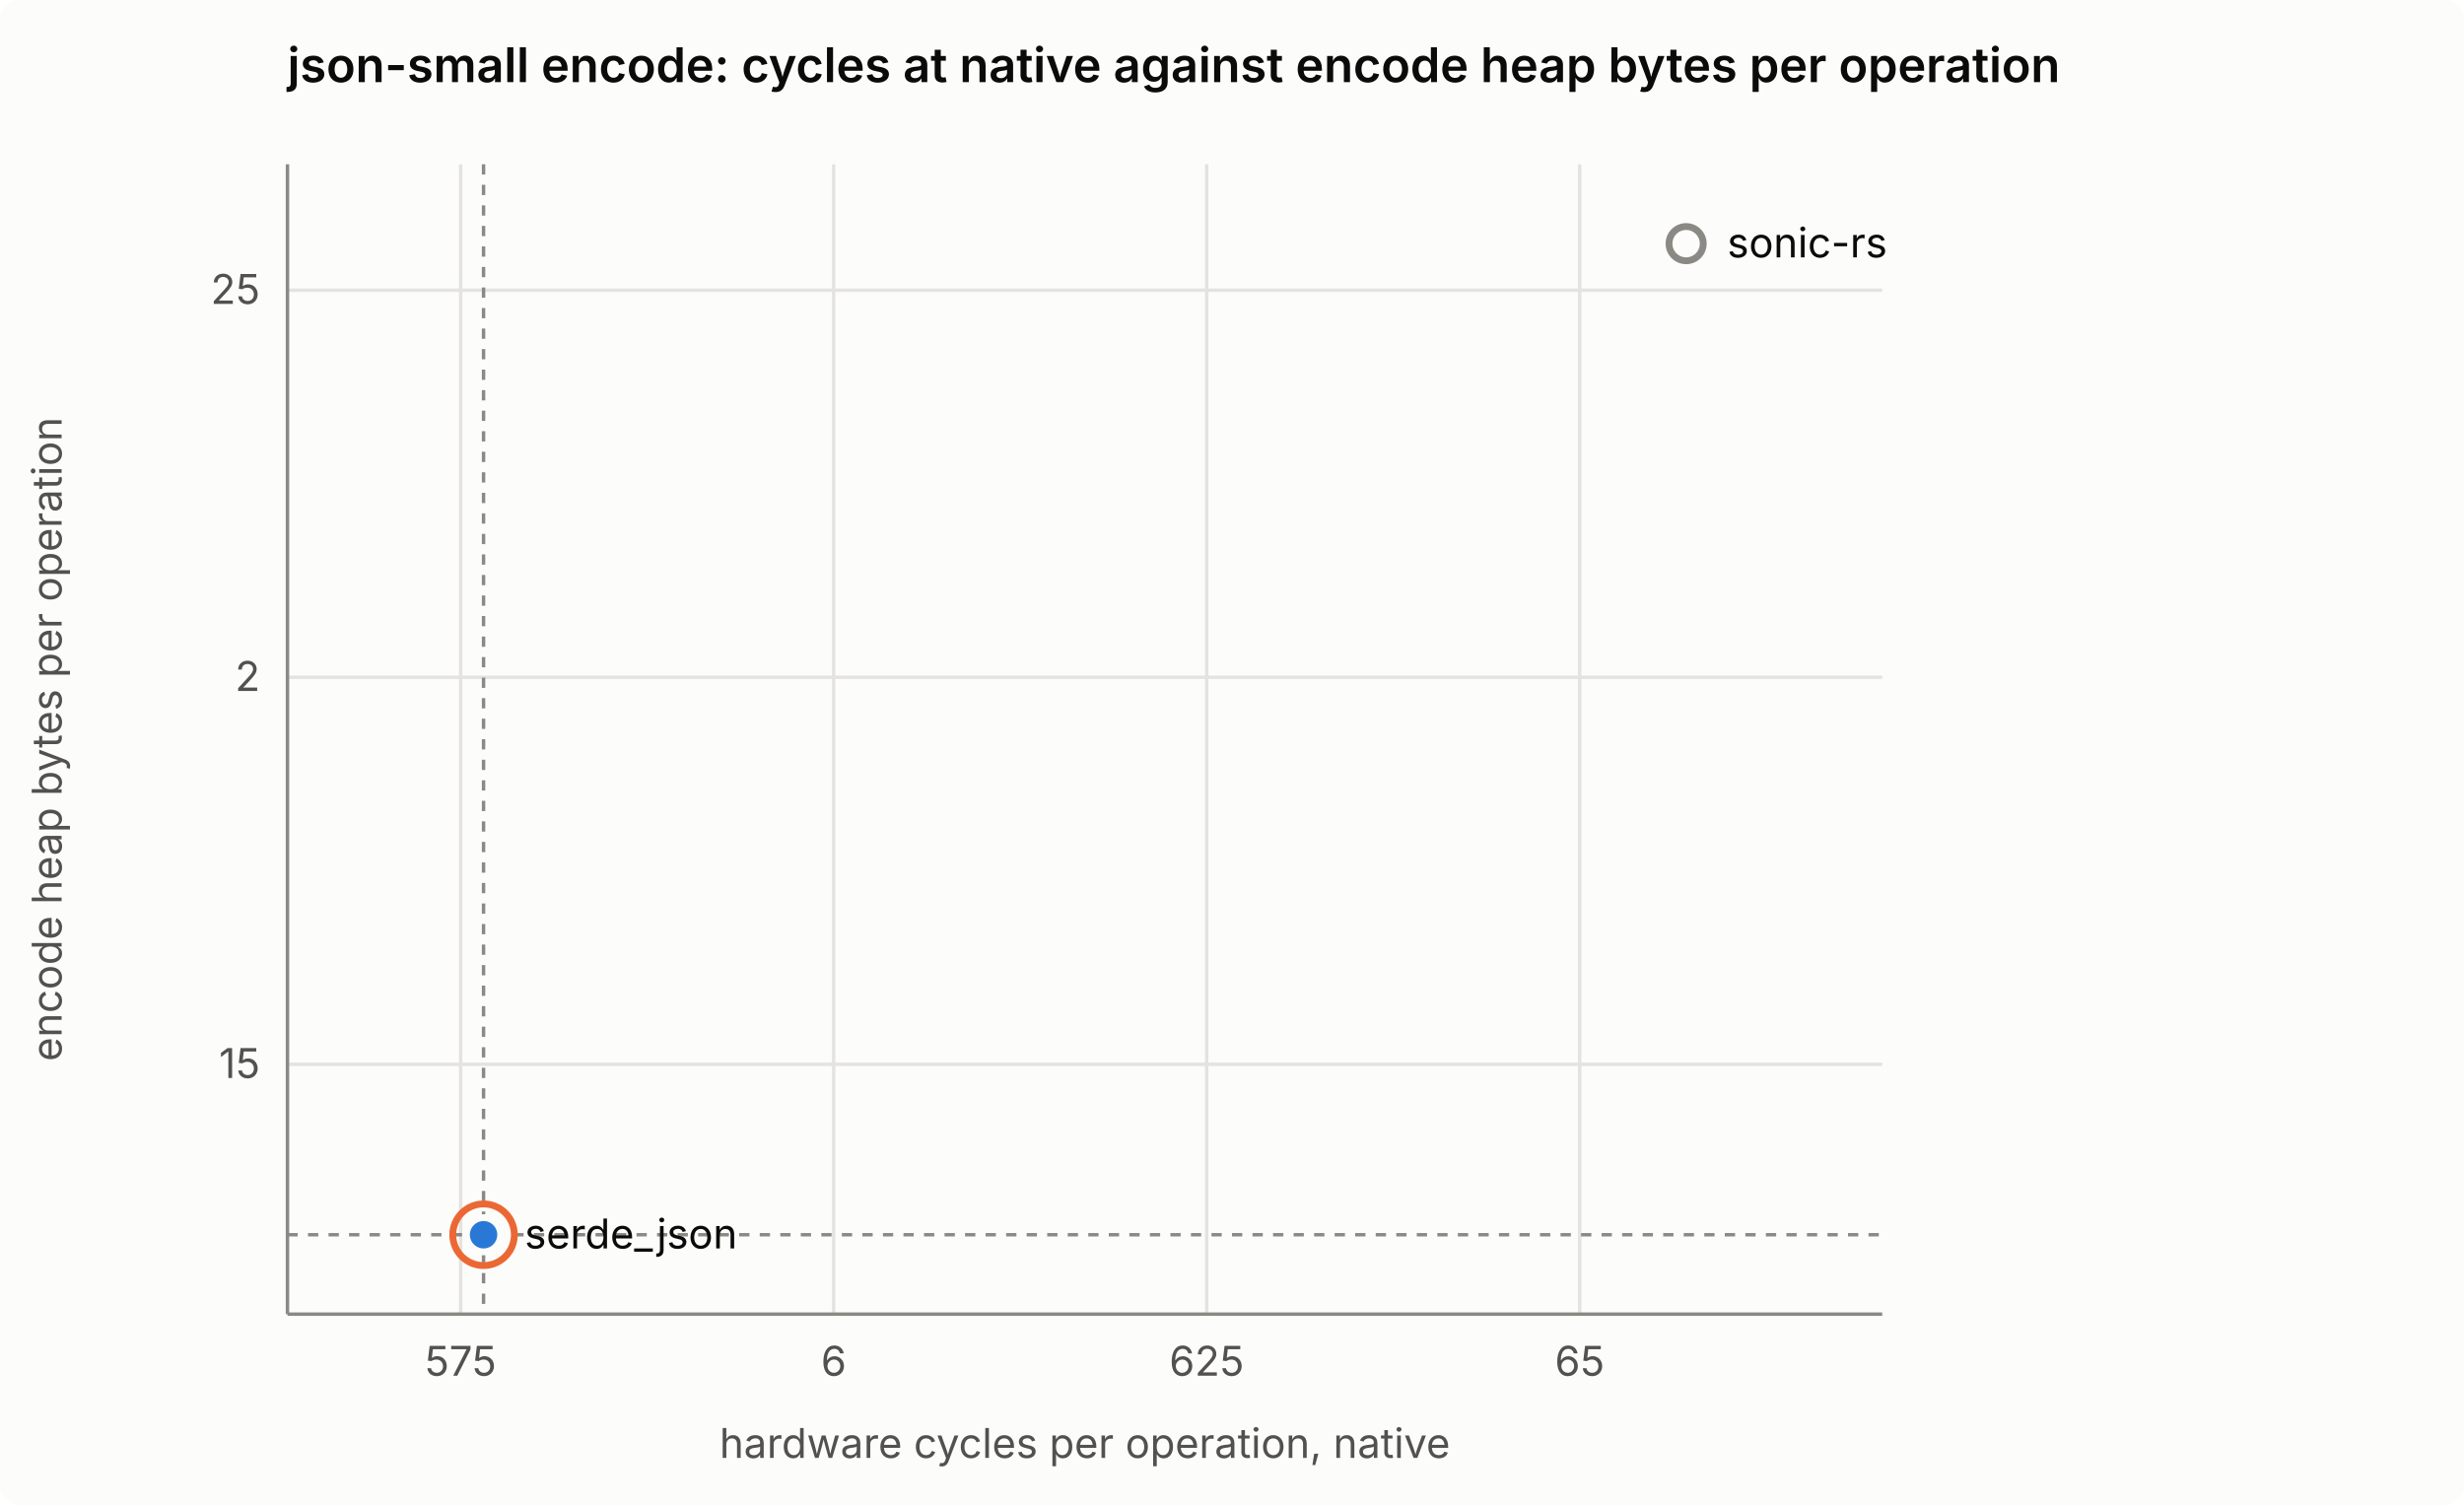
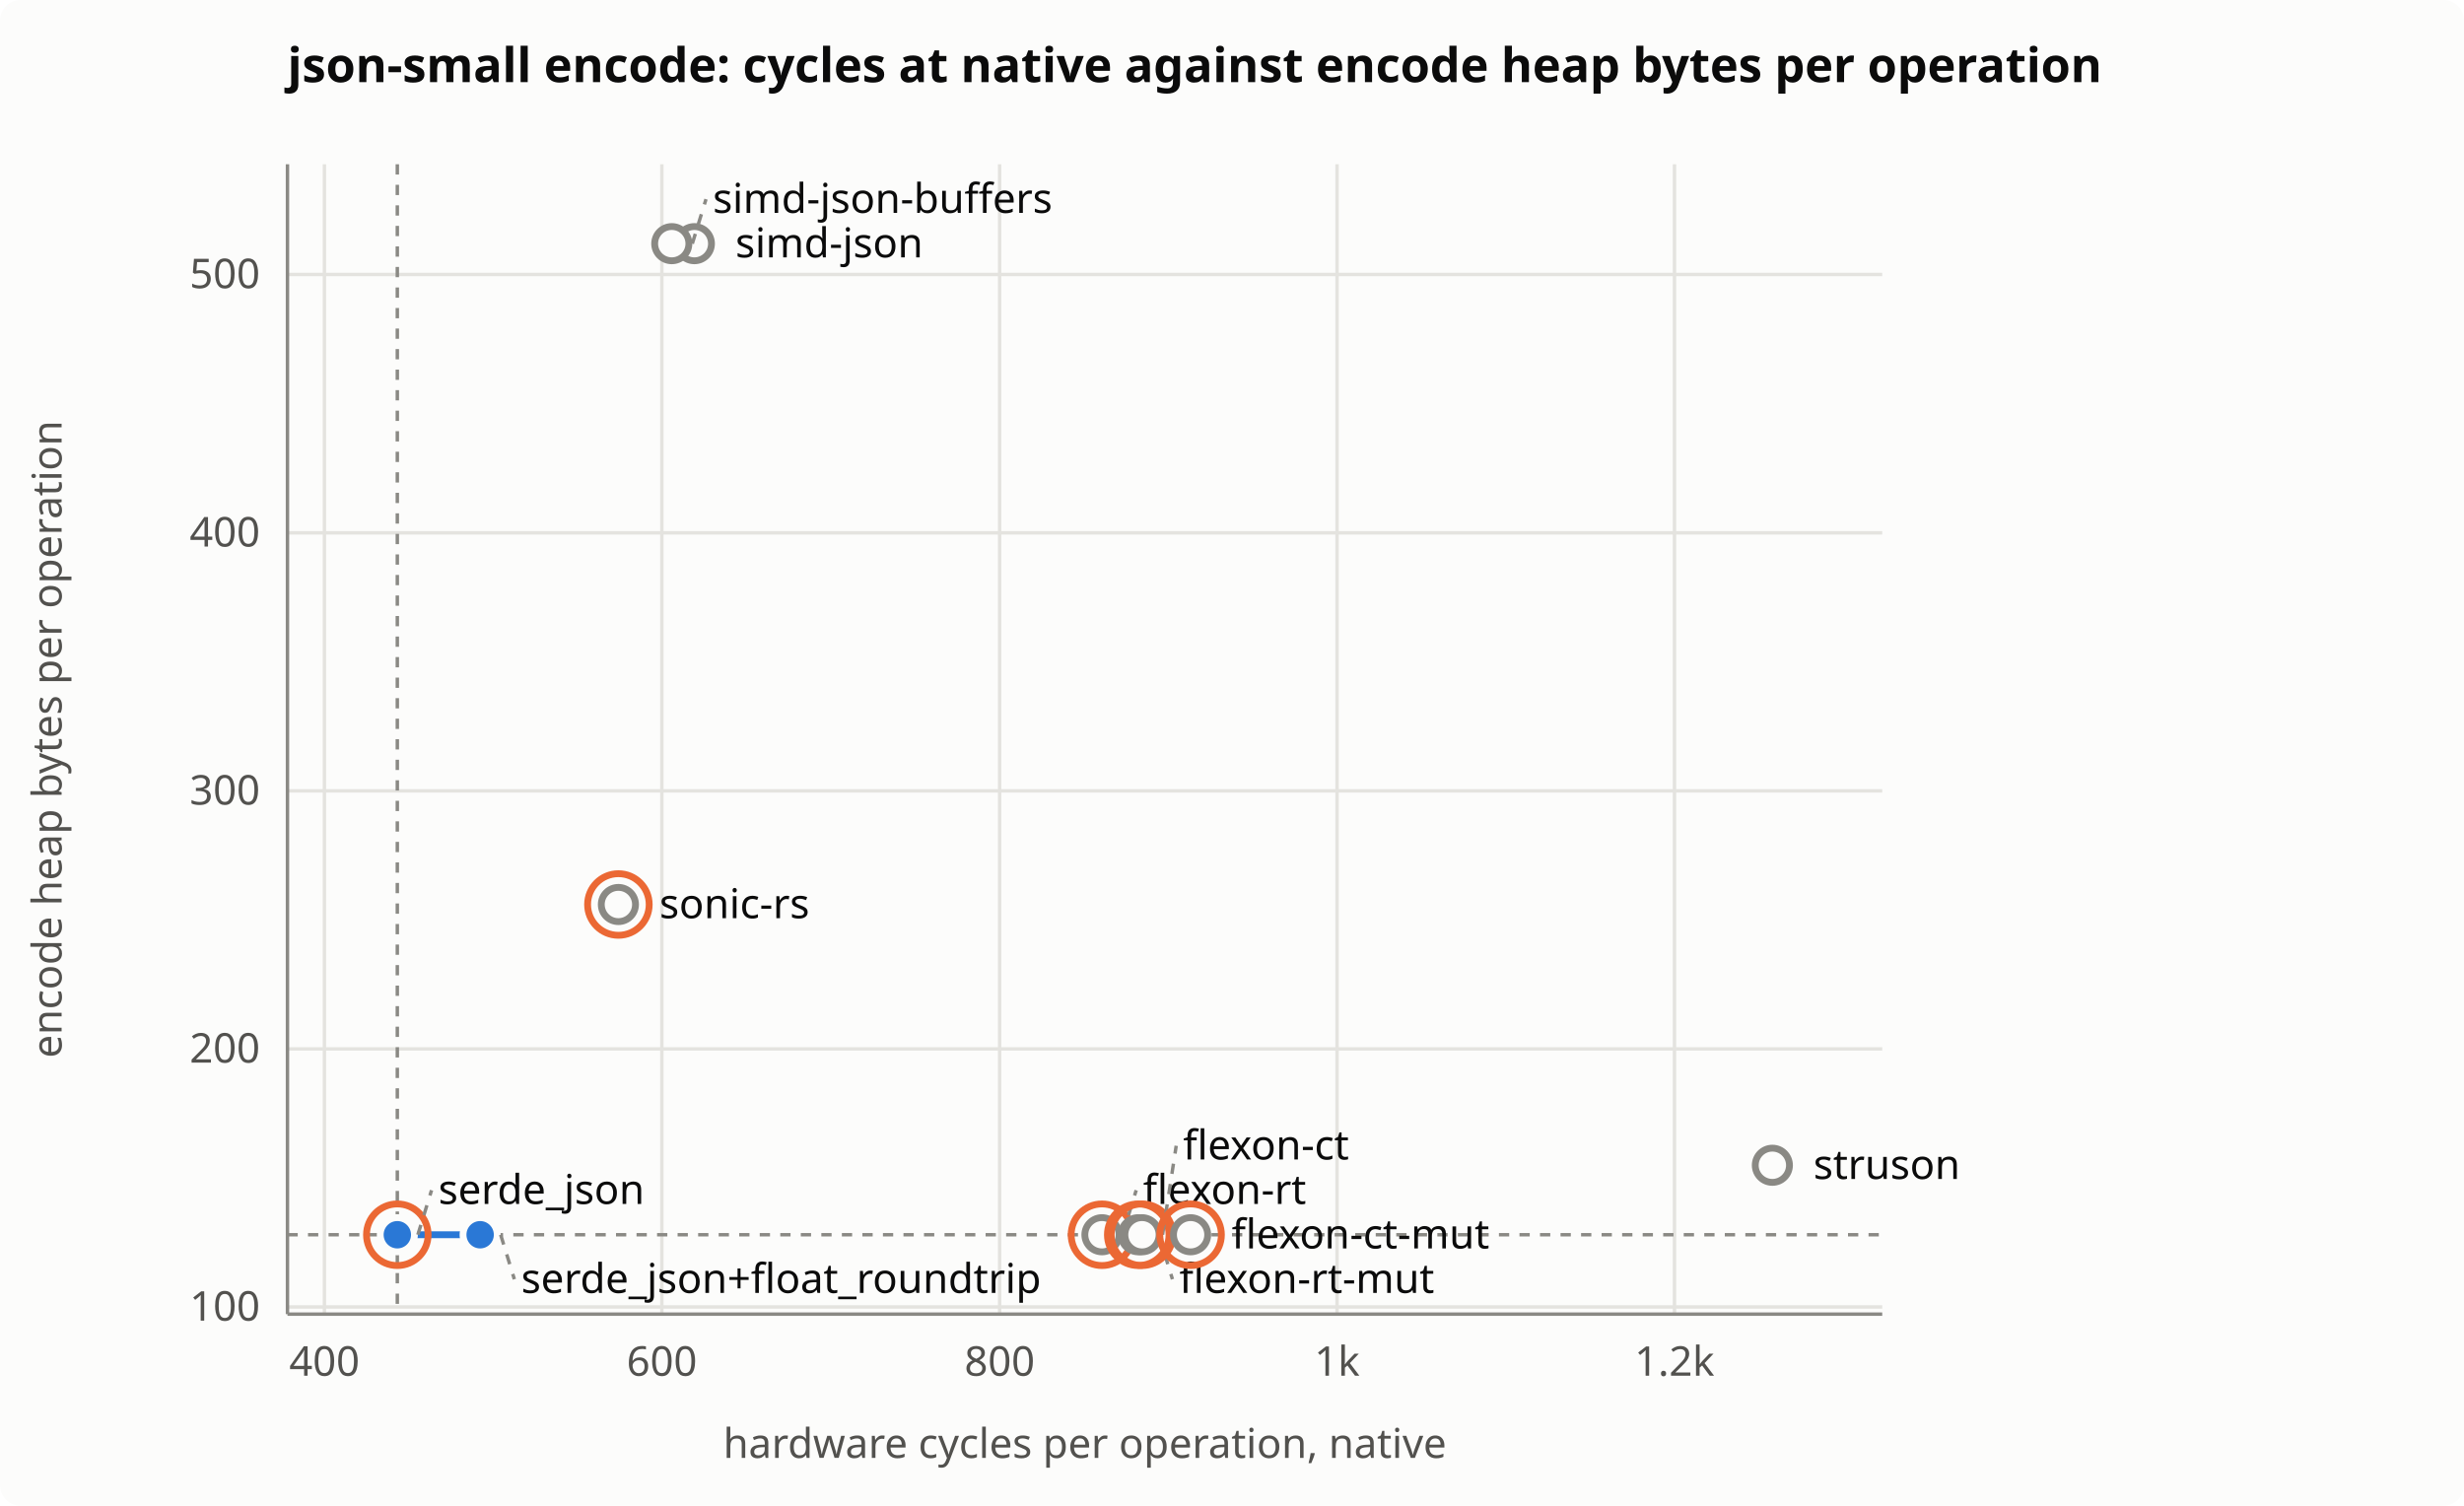
<svg xmlns="http://www.w3.org/2000/svg" viewBox="0 0 720 440" width="720" height="440" role="img" aria-label="json-small encode: cycles at native against encode heap bytes per operation">
  <style>
.bg{fill:#fcfcfb}.ink{fill:#0b0b0b}.ink2{fill:#52514e}.grid{stroke:#e4e3df;stroke-width:1}
.axis{stroke:#8a8984;stroke-width:1}.ref{stroke:#8a8984;stroke-width:1;stroke-dasharray:3 3}
- .front{stroke:#2a78d6;stroke-width:2;fill:none}.weighed{stroke:#eb6834;stroke-width:2;fill:none;stroke-dasharray:6 4}
+ .front{stroke:#2a78d6;stroke-width:2;fill:none}
.on{fill:#2a78d6;stroke:#fcfcfb;stroke-width:2}.off{fill:#8a8984;stroke:#fcfcfb;stroke-width:2}
.on.hollow{fill:#fcfcfb;stroke:#2a78d6}.off.hollow{fill:#fcfcfb;stroke:#8a8984}
.ring{fill:none;stroke:#eb6834;stroke-width:2}
- text{font-family:system-ui,-apple-system,'Segoe UI',sans-serif;font-size:12px}
+ text{font-family:system-ui,'Segoe UI',sans-serif;font-size:12px}
.title{font-size:14px;font-weight:600}
@media (prefers-color-scheme:dark){
.bg{fill:#1a1a19}.ink{fill:#f0efec}.ink2{fill:#c3c2b7}.grid{stroke:#2e2e2c}.axis,.ref{stroke:#7a7974}
- .front{stroke:#3987e5}.weighed{stroke:#d95926}.on{fill:#3987e5;stroke:#1a1a19}.off{fill:#7a7974;stroke:#1a1a19}
+ .front{stroke:#3987e5}.on{fill:#3987e5;stroke:#1a1a19}.off{fill:#7a7974;stroke:#1a1a19}
.on.hollow{fill:#1a1a19;stroke:#3987e5}.off.hollow{fill:#1a1a19;stroke:#7a7974}.ring{stroke:#d95926}}
</style>
  <rect class="bg" width="720" height="440" rx="6" />
  <text class="ink title" x="84" y="24">json-small encode: cycles at native against encode heap bytes per operation</text>
-   <line class="grid" x1="134.6" y1="48" x2="134.6" y2="384.0" />
-   <text class="ink2" x="134.6" y="402.0" text-anchor="middle">575</text>
-   <line class="grid" x1="243.6" y1="48" x2="243.6" y2="384.0" />
-   <text class="ink2" x="243.6" y="402.0" text-anchor="middle">6</text>
-   <line class="grid" x1="352.6" y1="48" x2="352.6" y2="384.0" />
-   <text class="ink2" x="352.6" y="402.0" text-anchor="middle">625</text>
-   <line class="grid" x1="461.6" y1="48" x2="461.6" y2="384.0" />
-   <text class="ink2" x="461.6" y="402.0" text-anchor="middle">65</text>
-   <line class="grid" x1="84" y1="311.0" x2="550.0" y2="311.0" />
-   <text class="ink2" x="76.0" y="315.0" text-anchor="end">15</text>
-   <line class="grid" x1="84" y1="197.9" x2="550.0" y2="197.9" />
-   <text class="ink2" x="76.0" y="201.9" text-anchor="end">2</text>
-   <line class="grid" x1="84" y1="84.8" x2="550.0" y2="84.8" />
-   <text class="ink2" x="76.0" y="88.8" text-anchor="end">25</text>
+   <line class="grid" x1="94.8" y1="48" x2="94.8" y2="384.0" />
+   <text class="ink2" x="94.8" y="402.0" text-anchor="middle">400</text>
+   <line class="grid" x1="193.4" y1="48" x2="193.4" y2="384.0" />
+   <text class="ink2" x="193.4" y="402.0" text-anchor="middle">600</text>
+   <line class="grid" x1="292.1" y1="48" x2="292.1" y2="384.0" />
+   <text class="ink2" x="292.1" y="402.0" text-anchor="middle">800</text>
+   <line class="grid" x1="390.7" y1="48" x2="390.7" y2="384.0" />
+   <text class="ink2" x="390.7" y="402.0" text-anchor="middle">1k</text>
+   <line class="grid" x1="489.3" y1="48" x2="489.3" y2="384.0" />
+   <text class="ink2" x="489.3" y="402.0" text-anchor="middle">1.2k</text>
+   <line class="grid" x1="84" y1="381.9" x2="550.0" y2="381.9" />
+   <text class="ink2" x="76.0" y="385.9" text-anchor="end">100</text>
+   <line class="grid" x1="84" y1="306.5" x2="550.0" y2="306.5" />
+   <text class="ink2" x="76.0" y="310.5" text-anchor="end">200</text>
+   <line class="grid" x1="84" y1="231.1" x2="550.0" y2="231.1" />
+   <text class="ink2" x="76.0" y="235.1" text-anchor="end">300</text>
+   <line class="grid" x1="84" y1="155.7" x2="550.0" y2="155.7" />
+   <text class="ink2" x="76.0" y="159.7" text-anchor="end">400</text>
+   <line class="grid" x1="84" y1="80.2" x2="550.0" y2="80.2" />
+   <text class="ink2" x="76.0" y="84.2" text-anchor="end">500</text>
  <line class="axis" x1="84" y1="384.0" x2="550.0" y2="384.0" />
  <line class="axis" x1="84" y1="48" x2="84" y2="384.0" />
  <text class="ink2" x="317.0" y="426.0" text-anchor="middle">hardware cycles per operation, native</text>
  <text class="ink2" transform="translate(18 216.0) rotate(-90)" text-anchor="middle">encode heap bytes per operation</text>
-   <line class="ref" x1="141.3" y1="48" x2="141.3" y2="384.0" />
+   <line class="ref" x1="116.1" y1="48" x2="116.1" y2="384.0" />
  <line class="ref" x1="84" y1="360.8" x2="550.0" y2="360.8" />
-   <circle class="off hollow" cx="492.7" cy="71.2" r="5" />
-   <text class="ink" x="504.7" y="75.2">sonic-rs</text>
-   <circle class="on" cx="141.3" cy="360.8" r="5" />
-   <circle class="ring" cx="141.3" cy="360.8" r="9" />
-   <text class="ink" x="153.3" y="364.8">serde_json</text>
+   <path class="front" d="M116.1,360.8 H140.3 V360.8" />
+   <circle class="off hollow" cx="202.9" cy="71.2" r="5" />
+   <text class="ink" x="214.9" y="75.2">simd-json</text>
+   <circle class="off hollow" cx="196.3" cy="71.2" r="5" />
+   <line class="ref" x1="202.3" y1="71.2" x2="206.3" y2="58.2" />
+   <text class="ink" x="208.3" y="62.2">simd-json-buffers</text>
+   <circle class="off hollow" cx="180.7" cy="264.3" r="5" />
+   <circle class="ring" cx="180.7" cy="264.3" r="9" />
+   <text class="ink" x="192.7" y="268.3">sonic-rs</text>
+   <circle class="off hollow" cx="517.9" cy="340.5" r="5" />
+   <text class="ink" x="529.9" y="344.5">struson</text>
+   <circle class="on" cx="116.1" cy="360.8" r="5" />
+   <circle class="ring" cx="116.1" cy="360.8" r="9" />
+   <line class="ref" x1="122.1" y1="360.8" x2="126.1" y2="347.8" />
+   <text class="ink" x="128.1" y="351.8">serde_json</text>
+   <circle class="on" cx="140.3" cy="360.8" r="5" />
+   <line class="ref" x1="146.3" y1="360.8" x2="150.3" y2="373.8" />
+   <text class="ink" x="152.3" y="377.8">serde_json+float_roundtrip</text>
+   <circle class="off hollow" cx="322.0" cy="360.8" r="5" />
+   <circle class="ring" cx="322.0" cy="360.8" r="9" />
+   <line class="ref" x1="328.0" y1="360.8" x2="332.0" y2="347.8" />
+   <text class="ink" x="334.0" y="351.8">flexon-rt</text>
+   <circle class="off hollow" cx="332.6" cy="360.8" r="5" />
+   <circle class="ring" cx="332.6" cy="360.8" r="9" />
+   <line class="ref" x1="338.6" y1="360.8" x2="342.6" y2="373.8" />
+   <text class="ink" x="344.6" y="377.8">flexon-rt-mut</text>
+   <circle class="off hollow" cx="333.7" cy="360.8" r="5" />
+   <circle class="ring" cx="333.7" cy="360.8" r="9" />
+   <line class="ref" x1="339.7" y1="360.8" x2="343.7" y2="334.8" />
+   <text class="ink" x="345.7" y="338.8">flexon-ct</text>
+   <circle class="off hollow" cx="347.9" cy="360.8" r="5" />
+   <circle class="ring" cx="347.9" cy="360.8" r="9" />
+   <text class="ink" x="359.9" y="364.8">flexon-ct-mut</text>
</svg>
